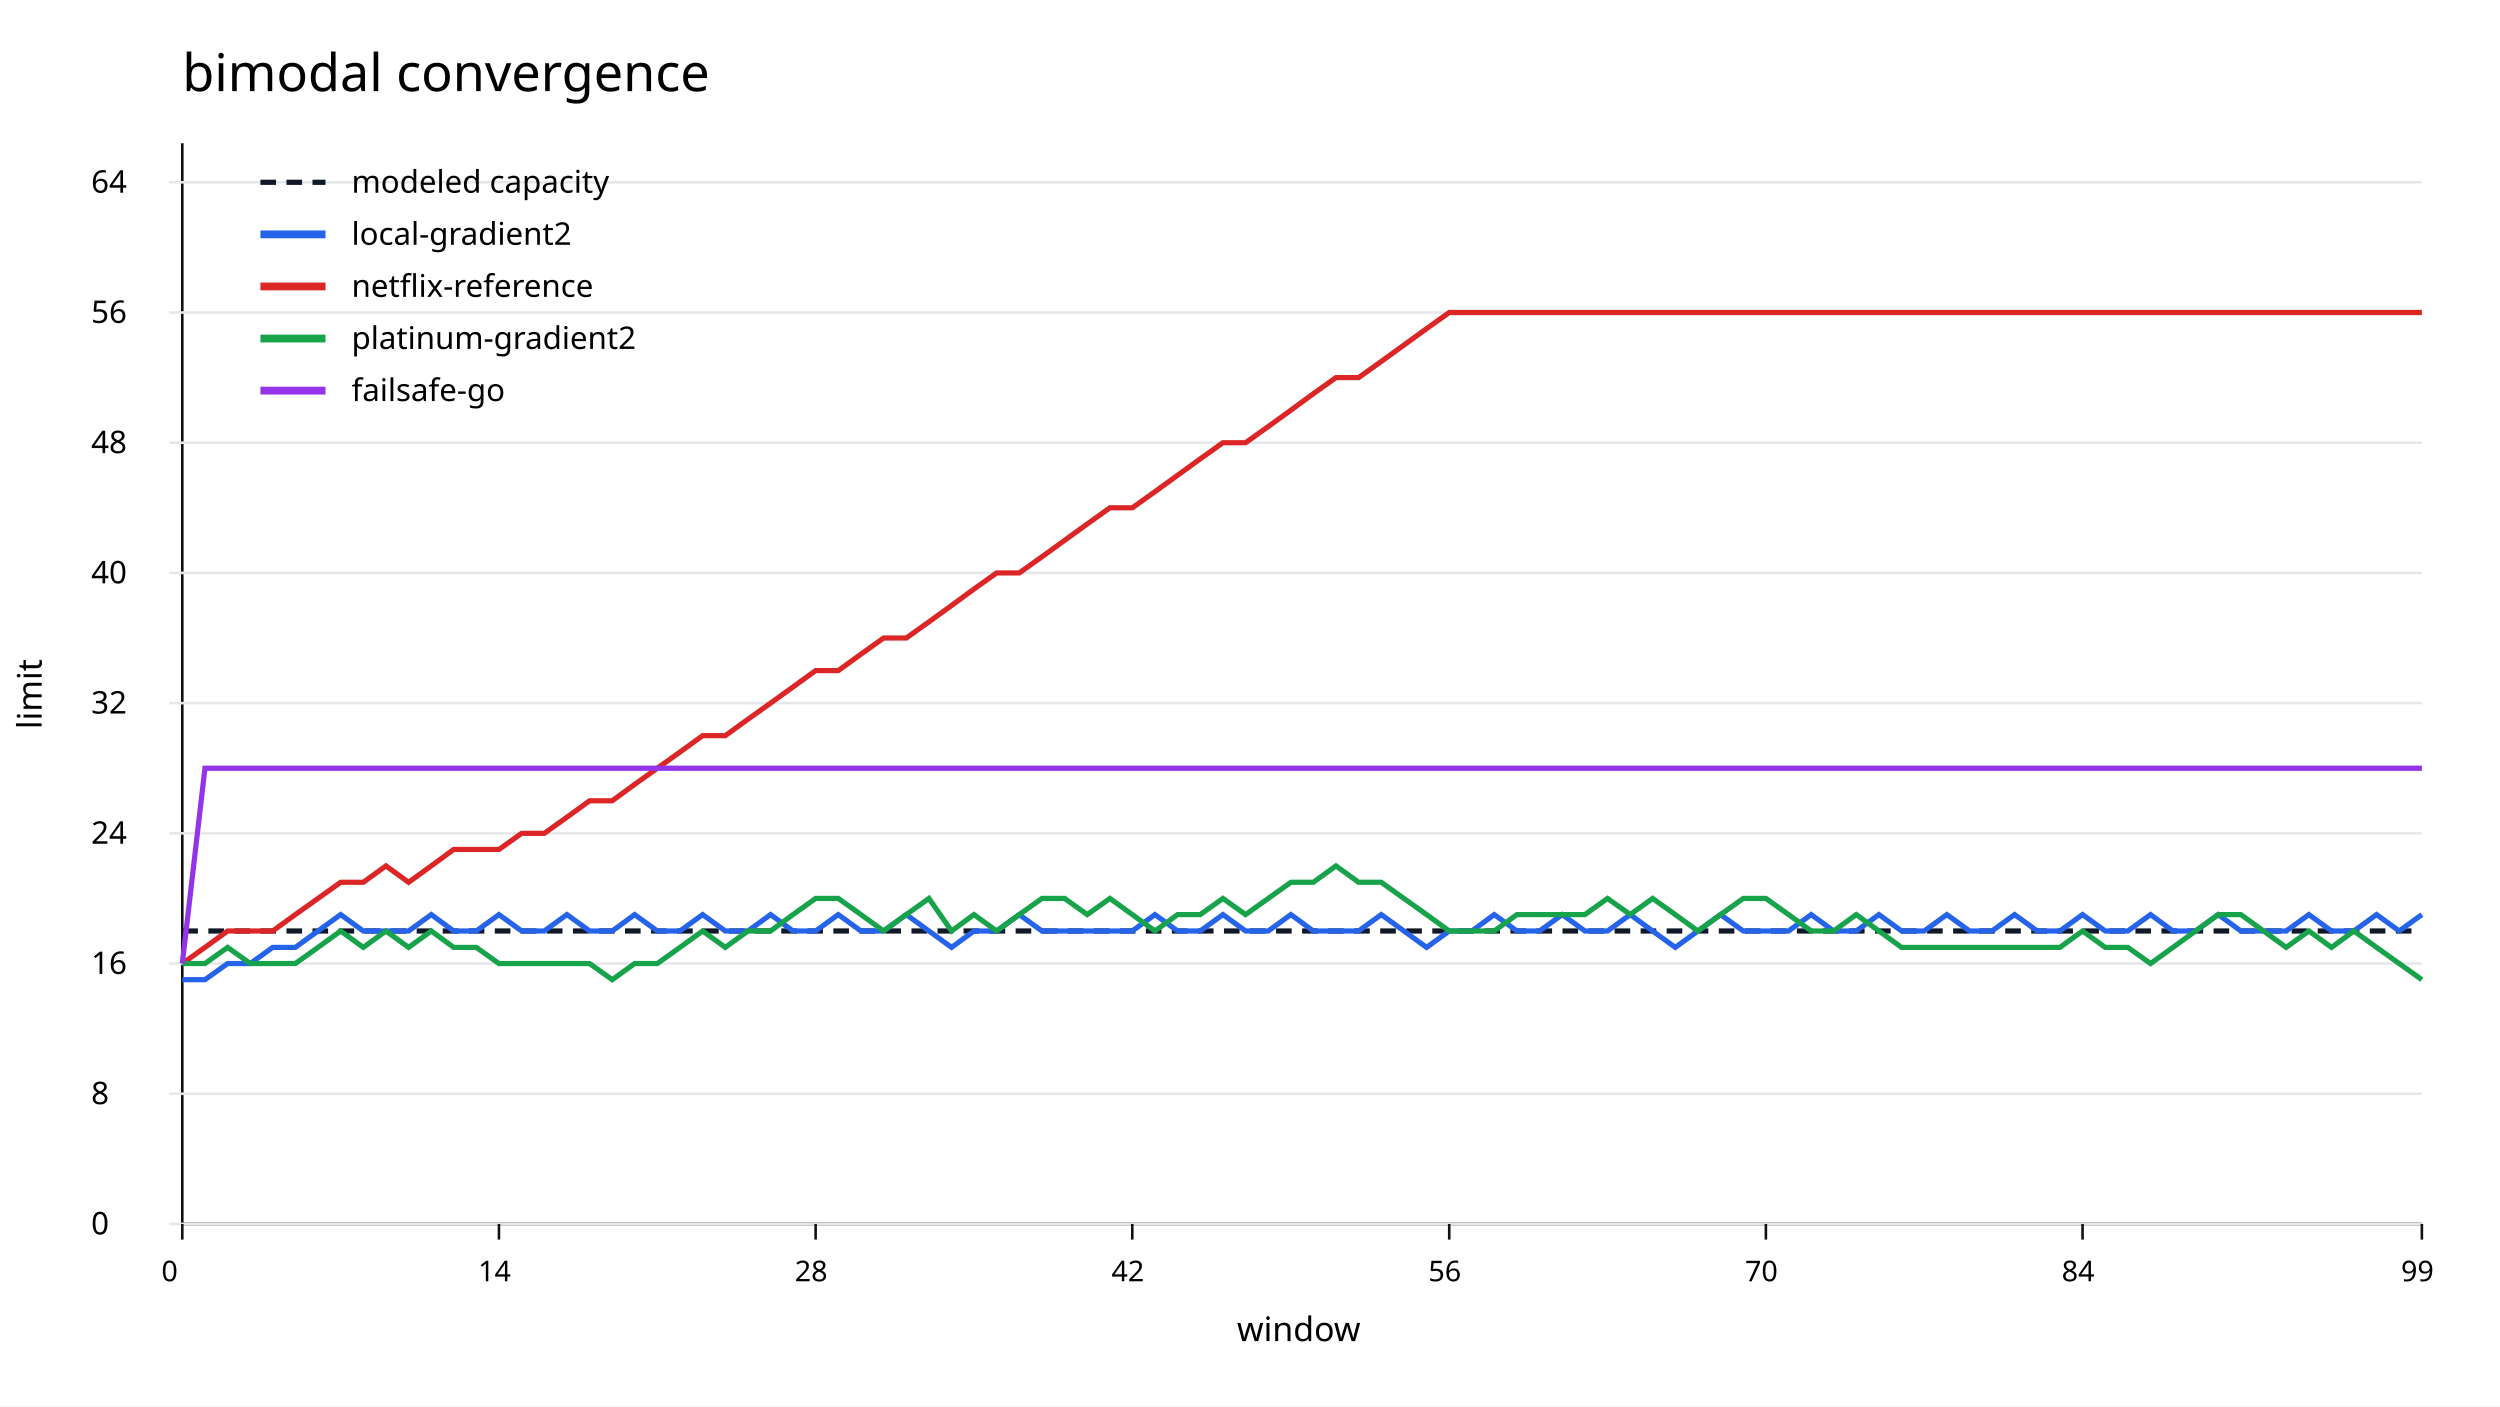
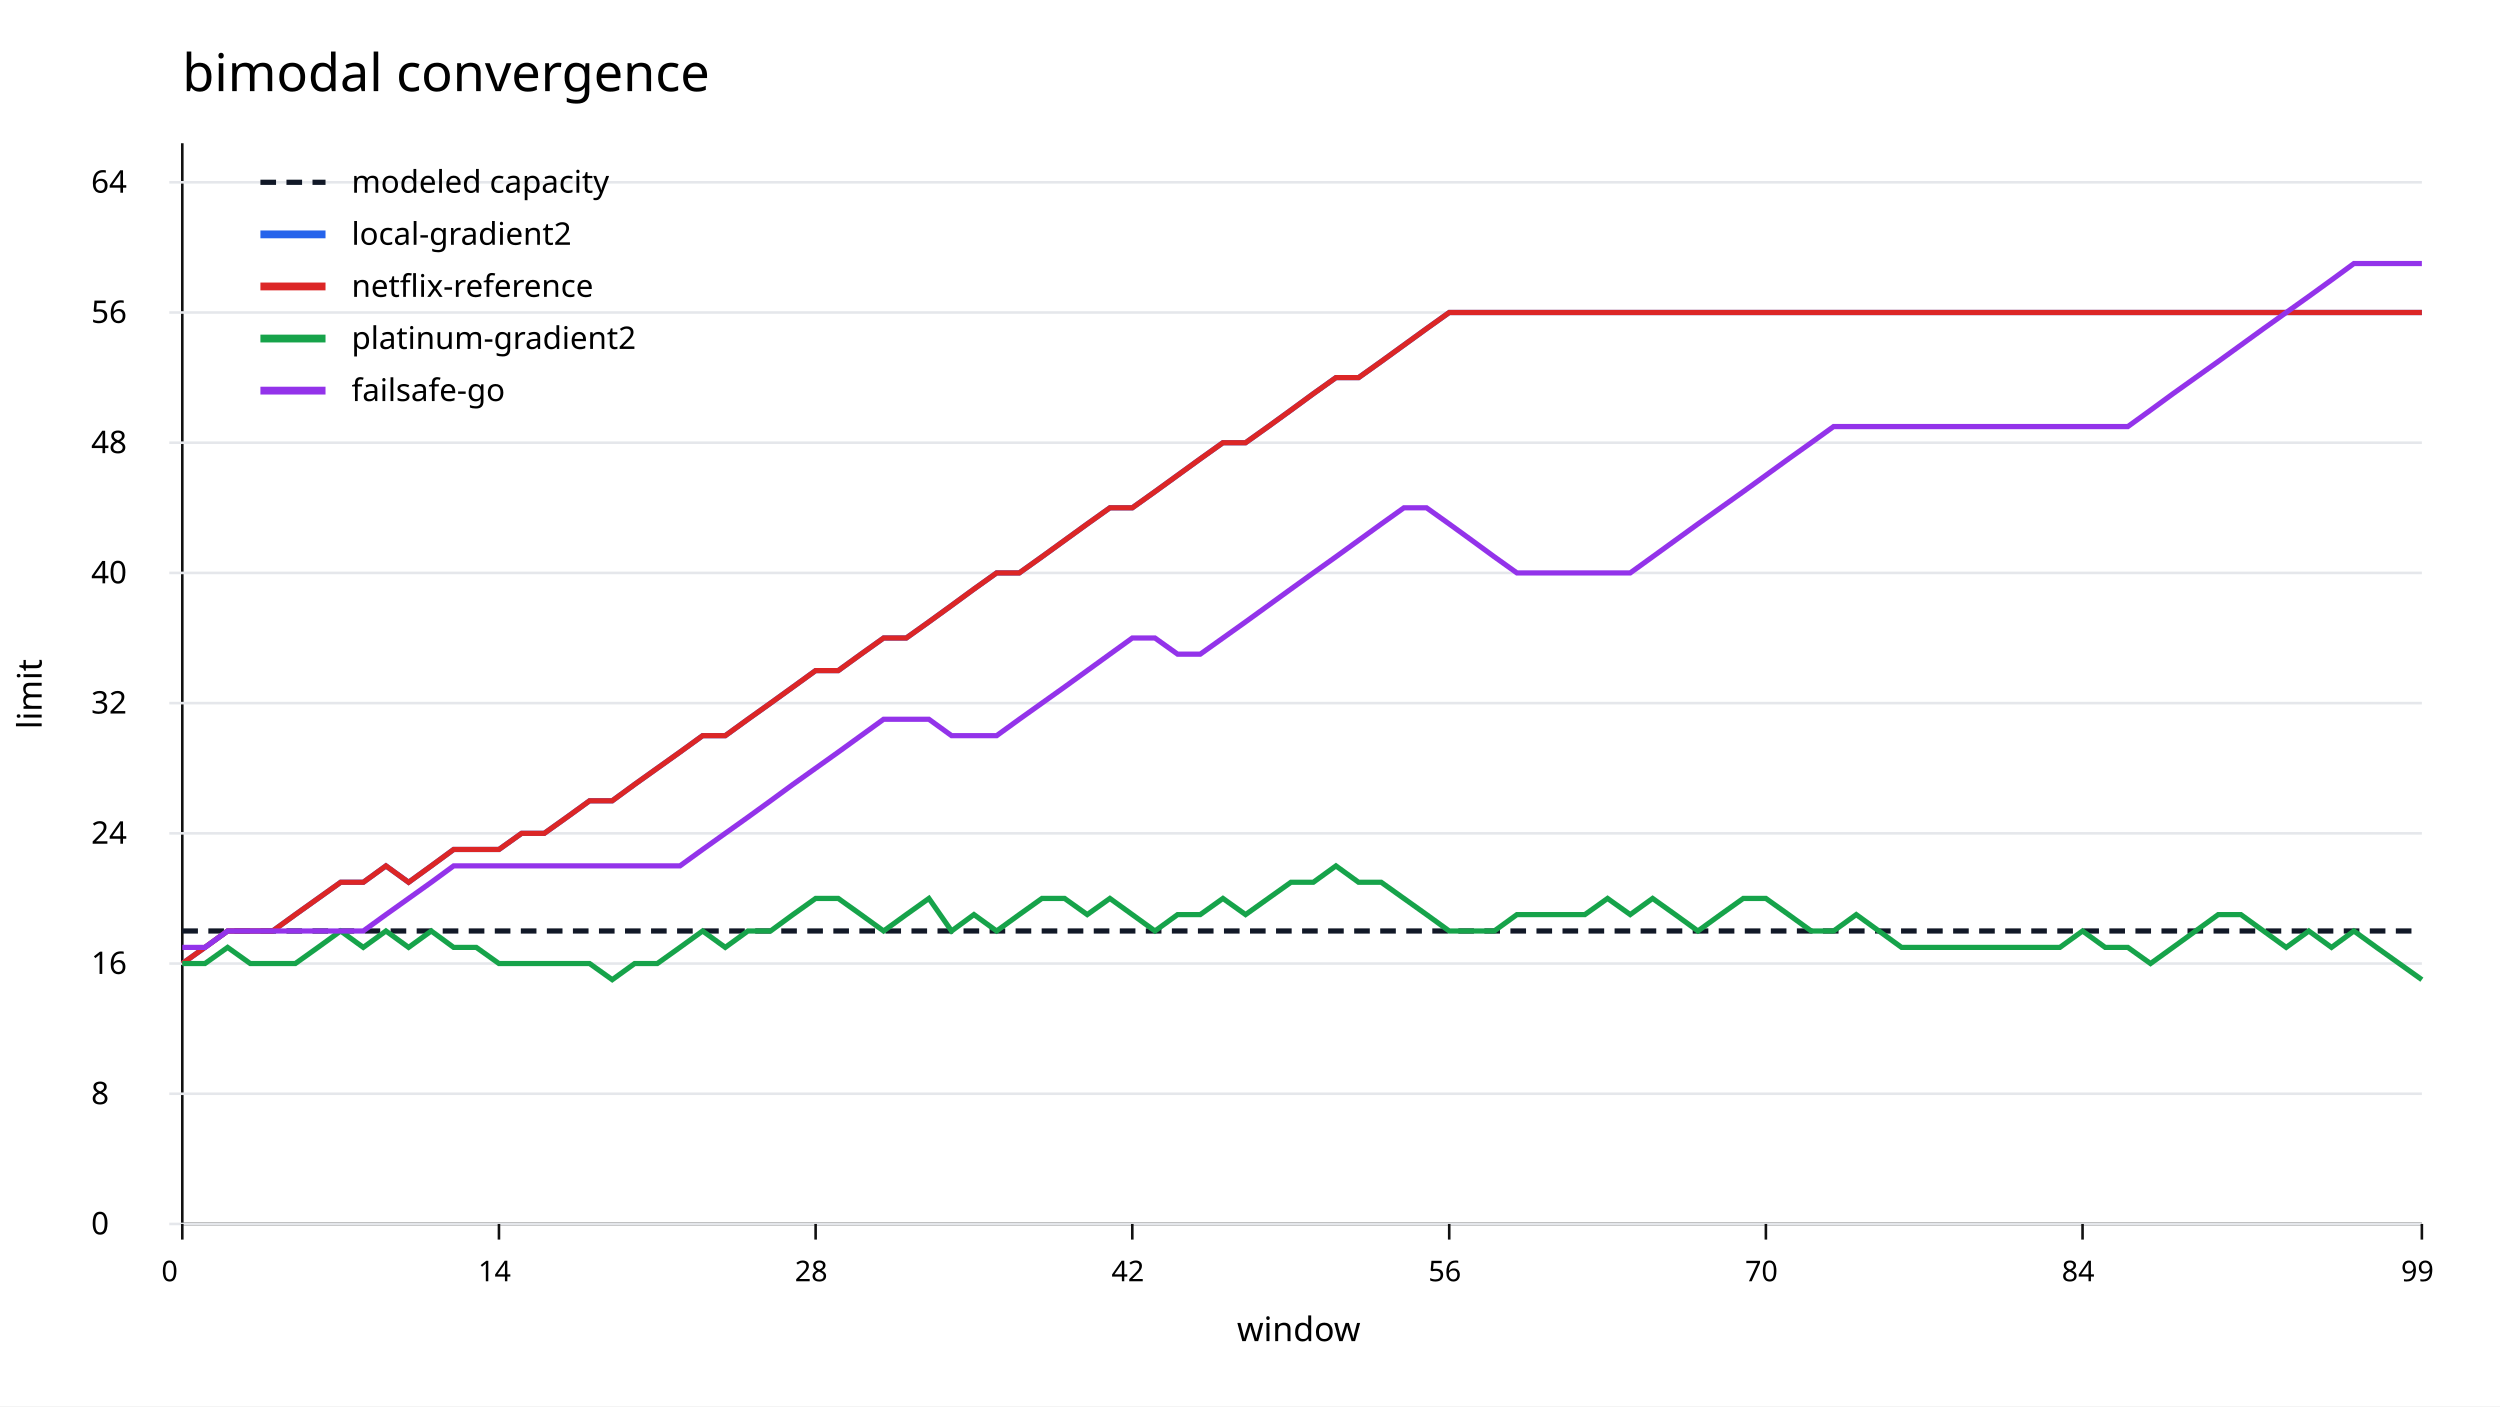
<svg xmlns="http://www.w3.org/2000/svg" width="960" height="540" viewBox="0 0 960 540">
  <rect width="100%" height="100%" fill="white" />
  <text x="70" y="35" font-family="sans-serif" font-size="20">bimodal convergence</text>
  <line x1="70" y1="470" x2="930" y2="470" stroke="#111" />
  <line x1="70" y1="55" x2="70" y2="470" stroke="#111" />
  <line x1="65" y1="470.0" x2="930" y2="470.0" stroke="#e5e7eb" />
  <text x="35" y="474.0" font-family="sans-serif" font-size="12">0</text>
  <line x1="65" y1="420.0" x2="930" y2="420.0" stroke="#e5e7eb" />
  <text x="35" y="424.0" font-family="sans-serif" font-size="12">8</text>
  <line x1="65" y1="370.0" x2="930" y2="370.0" stroke="#e5e7eb" />
  <text x="35" y="374.0" font-family="sans-serif" font-size="12">16</text>
  <line x1="65" y1="320.0" x2="930" y2="320.0" stroke="#e5e7eb" />
  <text x="35" y="324.0" font-family="sans-serif" font-size="12">24</text>
  <line x1="65" y1="270.0" x2="930" y2="270.0" stroke="#e5e7eb" />
  <text x="35" y="274.0" font-family="sans-serif" font-size="12">32</text>
  <line x1="65" y1="220.0" x2="930" y2="220.0" stroke="#e5e7eb" />
  <text x="35" y="224.0" font-family="sans-serif" font-size="12">40</text>
  <line x1="65" y1="170.0" x2="930" y2="170.0" stroke="#e5e7eb" />
  <text x="35" y="174.0" font-family="sans-serif" font-size="12">48</text>
  <line x1="65" y1="120.0" x2="930" y2="120.0" stroke="#e5e7eb" />
  <text x="35" y="124.0" font-family="sans-serif" font-size="12">56</text>
  <line x1="65" y1="70.0" x2="930" y2="70.0" stroke="#e5e7eb" />
  <text x="35" y="74.0" font-family="sans-serif" font-size="12">64</text>
  <line x1="70.0" y1="470" x2="70.0" y2="476" stroke="#111" />
  <text x="62.0" y="492" font-family="sans-serif" font-size="11">0</text>
  <line x1="191.6" y1="470" x2="191.6" y2="476" stroke="#111" />
  <text x="183.6" y="492" font-family="sans-serif" font-size="11">14</text>
  <line x1="313.2" y1="470" x2="313.2" y2="476" stroke="#111" />
  <text x="305.2" y="492" font-family="sans-serif" font-size="11">28</text>
  <line x1="434.8" y1="470" x2="434.8" y2="476" stroke="#111" />
  <text x="426.8" y="492" font-family="sans-serif" font-size="11">42</text>
  <line x1="556.5" y1="470" x2="556.5" y2="476" stroke="#111" />
  <text x="548.5" y="492" font-family="sans-serif" font-size="11">56</text>
  <line x1="678.1" y1="470" x2="678.1" y2="476" stroke="#111" />
  <text x="670.1" y="492" font-family="sans-serif" font-size="11">70</text>
  <line x1="799.7" y1="470" x2="799.7" y2="476" stroke="#111" />
  <text x="791.7" y="492" font-family="sans-serif" font-size="11">84</text>
  <line x1="930.0" y1="470" x2="930.0" y2="476" stroke="#111" />
  <text x="922.0" y="492" font-family="sans-serif" font-size="11">99</text>
  <polyline fill="none" stroke="#111827" stroke-width="2" stroke-dasharray="6 4" points="70.0,357.5 78.7,357.5 87.4,357.5 96.1,357.5 104.7,357.5 113.4,357.5 122.1,357.5 130.8,357.5 139.5,357.5 148.2,357.5 156.9,357.5 165.6,357.5 174.2,357.5 182.9,357.5 191.6,357.5 200.3,357.5 209.0,357.5 217.7,357.5 226.4,357.5 235.1,357.5 243.7,357.5 252.4,357.5 261.1,357.5 269.8,357.5 278.5,357.5 287.2,357.5 295.9,357.5 304.5,357.5 313.2,357.5 321.9,357.5 330.6,357.5 339.3,357.5 348.0,357.5 356.7,357.5 365.4,357.5 374.0,357.5 382.7,357.5 391.4,357.5 400.1,357.5 408.8,357.5 417.5,357.5 426.2,357.5 434.8,357.5 443.5,357.5 452.2,357.5 460.9,357.5 469.6,357.5 478.3,357.5 487.0,357.5 495.7,357.5 504.3,357.5 513.0,357.5 521.7,357.5 530.4,357.5 539.1,357.5 547.8,357.5 556.5,357.5 565.2,357.5 573.8,357.5 582.5,357.5 591.2,357.5 599.9,357.5 608.6,357.5 617.3,357.5 626.0,357.5 634.6,357.5 643.3,357.5 652.0,357.5 660.7,357.5 669.4,357.5 678.1,357.5 686.8,357.5 695.5,357.5 704.1,357.5 712.8,357.5 721.5,357.5 730.2,357.5 738.9,357.5 747.6,357.5 756.3,357.5 764.9,357.5 773.6,357.5 782.3,357.5 791.0,357.5 799.7,357.5 808.4,357.5 817.1,357.5 825.8,357.5 834.4,357.5 843.1,357.5 851.8,357.5 860.5,357.5 869.2,357.5 877.9,357.5 886.6,357.5 895.3,357.5 903.9,357.5 912.6,357.5 921.3,357.5 930.0,357.5" />
  <line x1="100" y1="70" x2="125" y2="70" stroke="#111827" stroke-width="2" stroke-dasharray="6 4" />
  <text x="135" y="74" font-family="sans-serif" font-size="12">modeled capacity</text>
-   <polyline fill="none" stroke="#2563eb" stroke-width="2" points="70.0,376.2 78.7,376.2 87.4,370.0 96.1,370.0 104.7,363.8 113.4,363.8 122.1,357.5 130.8,351.2 139.5,357.5 148.2,357.5 156.9,357.5 165.6,351.2 174.2,357.5 182.9,357.5 191.6,351.2 200.3,357.5 209.0,357.5 217.7,351.2 226.4,357.5 235.1,357.5 243.7,351.2 252.4,357.5 261.1,357.5 269.8,351.2 278.5,357.5 287.2,357.5 295.9,351.2 304.5,357.5 313.2,357.5 321.9,351.2 330.6,357.5 339.3,357.5 348.0,351.2 356.7,357.5 365.4,363.8 374.0,357.5 382.7,357.5 391.4,351.2 400.1,357.5 408.8,357.5 417.5,357.5 426.2,357.5 434.8,357.5 443.5,351.2 452.2,357.5 460.9,357.5 469.6,351.2 478.3,357.5 487.0,357.5 495.7,351.2 504.3,357.5 513.0,357.5 521.7,357.5 530.4,351.2 539.1,357.5 547.8,363.8 556.5,357.5 565.2,357.5 573.8,351.2 582.5,357.5 591.2,357.5 599.9,351.2 608.6,357.5 617.3,357.5 626.0,351.2 634.6,357.5 643.3,363.8 652.0,357.5 660.7,351.2 669.4,357.5 678.1,357.5 686.8,357.5 695.5,351.2 704.1,357.5 712.8,357.5 721.5,351.2 730.2,357.5 738.9,357.5 747.6,351.2 756.3,357.5 764.9,357.5 773.6,351.2 782.3,357.5 791.0,357.5 799.7,351.2 808.4,357.5 817.1,357.5 825.8,351.2 834.4,357.5 843.1,357.5 851.8,351.2 860.5,357.5 869.2,357.5 877.9,357.5 886.6,351.2 895.3,357.5 903.9,357.5 912.6,351.2 921.3,357.5 930.0,351.2" />
+   <polyline fill="none" stroke="#2563eb" stroke-width="2" points="70.0,370.0 78.7,363.8 87.4,357.5 96.1,357.5 104.7,357.5 113.4,351.2 122.1,345.0 130.8,338.8 139.5,338.8 148.2,332.5 156.9,338.8 165.6,332.5 174.2,326.2 182.9,326.2 191.6,326.2 200.3,320.0 209.0,320.0 217.7,313.8 226.4,307.5 235.1,307.5 243.7,301.2 252.4,295.0 261.1,288.8 269.8,282.5 278.5,282.5 287.2,276.2 295.9,270.0 304.5,263.8 313.2,257.5 321.9,257.5 330.6,251.2 339.3,245.0 348.0,245.0 356.7,238.8 365.4,232.5 374.0,226.2 382.7,220.0 391.4,220.0 400.1,213.8 408.8,207.5 417.5,201.2 426.2,195.0 434.8,195.0 443.5,188.8 452.2,182.5 460.9,176.2 469.6,170.0 478.3,170.0 487.0,163.8 495.7,157.5 504.3,151.2 513.0,145.0 521.7,145.0 530.4,138.8 539.1,132.5 547.8,126.2 556.5,120.0 565.2,120.0 573.8,120.0 582.5,120.0 591.2,120.0 599.9,120.0 608.6,120.0 617.3,120.0 626.0,120.0 634.6,120.0 643.3,120.0 652.0,120.0 660.7,120.0 669.4,120.0 678.1,120.0 686.8,120.0 695.5,120.0 704.1,120.0 712.8,120.0 721.5,120.0 730.2,120.0 738.9,120.0 747.6,120.0 756.3,120.0 764.9,120.0 773.6,120.0 782.3,120.0 791.0,120.0 799.7,120.0 808.4,120.0 817.1,120.0 825.8,120.0 834.4,120.0 843.1,120.0 851.8,120.0 860.5,120.0 869.2,120.0 877.9,120.0 886.6,120.0 895.3,120.0 903.9,120.0 912.6,120.0 921.3,120.0 930.0,120.0" />
  <line x1="100" y1="90" x2="125" y2="90" stroke="#2563eb" stroke-width="3" />
  <text x="135" y="94" font-family="sans-serif" font-size="12">local-gradient2</text>
  <polyline fill="none" stroke="#dc2626" stroke-width="2" points="70.0,370.0 78.7,363.8 87.4,357.5 96.1,357.5 104.7,357.5 113.4,351.2 122.1,345.0 130.8,338.8 139.5,338.8 148.2,332.5 156.9,338.8 165.6,332.5 174.2,326.2 182.9,326.2 191.6,326.2 200.3,320.0 209.0,320.0 217.7,313.8 226.4,307.5 235.1,307.5 243.7,301.2 252.4,295.0 261.1,288.8 269.8,282.5 278.5,282.5 287.2,276.2 295.9,270.0 304.5,263.8 313.2,257.5 321.9,257.5 330.6,251.2 339.3,245.0 348.0,245.0 356.7,238.8 365.4,232.5 374.0,226.2 382.7,220.0 391.4,220.0 400.1,213.8 408.8,207.5 417.5,201.2 426.2,195.0 434.8,195.0 443.5,188.8 452.2,182.5 460.9,176.2 469.6,170.0 478.3,170.0 487.0,163.8 495.7,157.5 504.3,151.2 513.0,145.0 521.7,145.0 530.4,138.8 539.1,132.5 547.8,126.2 556.5,120.0 565.2,120.0 573.8,120.0 582.5,120.0 591.2,120.0 599.9,120.0 608.6,120.0 617.3,120.0 626.0,120.0 634.6,120.0 643.3,120.0 652.0,120.0 660.7,120.0 669.4,120.0 678.1,120.0 686.8,120.0 695.5,120.0 704.1,120.0 712.8,120.0 721.5,120.0 730.2,120.0 738.9,120.0 747.6,120.0 756.3,120.0 764.9,120.0 773.6,120.0 782.3,120.0 791.0,120.0 799.7,120.0 808.4,120.0 817.1,120.0 825.8,120.0 834.4,120.0 843.1,120.0 851.8,120.0 860.5,120.0 869.2,120.0 877.9,120.0 886.6,120.0 895.3,120.0 903.9,120.0 912.6,120.0 921.3,120.0 930.0,120.0" />
  <line x1="100" y1="110" x2="125" y2="110" stroke="#dc2626" stroke-width="3" />
  <text x="135" y="114" font-family="sans-serif" font-size="12">netflix-reference</text>
  <polyline fill="none" stroke="#16a34a" stroke-width="2" points="70.0,370.0 78.7,370.0 87.4,363.8 96.1,370.0 104.7,370.0 113.4,370.0 122.1,363.8 130.8,357.5 139.5,363.8 148.2,357.5 156.9,363.8 165.6,357.5 174.2,363.8 182.9,363.8 191.6,370.0 200.3,370.0 209.0,370.0 217.7,370.0 226.4,370.0 235.1,376.2 243.7,370.0 252.4,370.0 261.1,363.8 269.8,357.5 278.5,363.8 287.2,357.5 295.9,357.5 304.5,351.2 313.2,345.0 321.9,345.0 330.6,351.2 339.3,357.5 348.0,351.2 356.7,345.0 365.4,357.5 374.0,351.2 382.7,357.5 391.4,351.2 400.1,345.0 408.8,345.0 417.5,351.2 426.2,345.0 434.8,351.2 443.5,357.5 452.2,351.2 460.9,351.2 469.6,345.0 478.3,351.2 487.0,345.0 495.7,338.8 504.3,338.8 513.0,332.5 521.7,338.8 530.4,338.8 539.1,345.0 547.8,351.2 556.5,357.5 565.2,357.5 573.8,357.5 582.5,351.2 591.2,351.2 599.9,351.2 608.6,351.2 617.3,345.0 626.0,351.2 634.6,345.0 643.3,351.2 652.0,357.5 660.7,351.2 669.4,345.0 678.1,345.0 686.8,351.2 695.5,357.5 704.1,357.5 712.8,351.2 721.5,357.5 730.2,363.8 738.9,363.8 747.6,363.8 756.3,363.8 764.9,363.8 773.6,363.8 782.3,363.8 791.0,363.8 799.7,357.5 808.4,363.8 817.1,363.8 825.8,370.0 834.4,363.8 843.1,357.5 851.8,351.2 860.5,351.2 869.2,357.5 877.9,363.8 886.6,357.5 895.3,363.8 903.9,357.5 912.6,363.8 921.3,370.0 930.0,376.2" />
  <line x1="100" y1="130" x2="125" y2="130" stroke="#16a34a" stroke-width="3" />
  <text x="135" y="134" font-family="sans-serif" font-size="12">platinum-gradient2</text>
-   <polyline fill="none" stroke="#9333ea" stroke-width="2" points="70.0,370.0 78.7,295.0 87.4,295.0 96.1,295.0 104.7,295.0 113.4,295.0 122.1,295.0 130.8,295.0 139.5,295.0 148.2,295.0 156.9,295.0 165.6,295.0 174.2,295.0 182.9,295.0 191.6,295.0 200.3,295.0 209.0,295.0 217.7,295.0 226.4,295.0 235.1,295.0 243.7,295.0 252.4,295.0 261.1,295.0 269.8,295.0 278.5,295.0 287.2,295.0 295.9,295.0 304.5,295.0 313.2,295.0 321.9,295.0 330.6,295.0 339.3,295.0 348.0,295.0 356.7,295.0 365.4,295.0 374.0,295.0 382.7,295.0 391.4,295.0 400.1,295.0 408.8,295.0 417.5,295.0 426.2,295.0 434.8,295.0 443.5,295.0 452.2,295.0 460.9,295.0 469.6,295.0 478.3,295.0 487.0,295.0 495.7,295.0 504.3,295.0 513.0,295.0 521.7,295.0 530.4,295.0 539.1,295.0 547.8,295.0 556.5,295.0 565.2,295.0 573.8,295.0 582.5,295.0 591.2,295.0 599.9,295.0 608.6,295.0 617.3,295.0 626.0,295.0 634.6,295.0 643.3,295.0 652.0,295.0 660.7,295.0 669.4,295.0 678.1,295.0 686.8,295.0 695.5,295.0 704.1,295.0 712.8,295.0 721.5,295.0 730.2,295.0 738.9,295.0 747.6,295.0 756.3,295.0 764.9,295.0 773.6,295.0 782.3,295.0 791.0,295.0 799.7,295.0 808.4,295.0 817.1,295.0 825.8,295.0 834.4,295.0 843.1,295.0 851.8,295.0 860.5,295.0 869.2,295.0 877.9,295.0 886.6,295.0 895.3,295.0 903.9,295.0 912.6,295.0 921.3,295.0 930.0,295.0" />
+   <polyline fill="none" stroke="#9333ea" stroke-width="2" points="70.0,363.8 78.7,363.8 87.4,357.5 96.1,357.5 104.7,357.5 113.4,357.5 122.1,357.5 130.8,357.5 139.5,357.5 148.2,351.2 156.9,345.0 165.6,338.8 174.2,332.5 182.9,332.5 191.6,332.5 200.3,332.5 209.0,332.5 217.7,332.5 226.4,332.5 235.1,332.5 243.7,332.5 252.4,332.5 261.1,332.5 269.8,326.2 278.5,320.0 287.2,313.8 295.9,307.5 304.5,301.2 313.2,295.0 321.9,288.8 330.6,282.5 339.3,276.2 348.0,276.2 356.7,276.2 365.4,282.5 374.0,282.5 382.7,282.5 391.4,276.2 400.1,270.0 408.8,263.8 417.5,257.5 426.2,251.2 434.8,245.0 443.5,245.0 452.2,251.2 460.9,251.2 469.6,245.0 478.3,238.8 487.0,232.5 495.7,226.2 504.3,220.0 513.0,213.8 521.7,207.5 530.4,201.2 539.1,195.0 547.8,195.0 556.5,201.2 565.2,207.5 573.8,213.8 582.5,220.0 591.2,220.0 599.9,220.0 608.6,220.0 617.3,220.0 626.0,220.0 634.6,213.8 643.3,207.5 652.0,201.2 660.7,195.0 669.4,188.8 678.1,182.5 686.8,176.2 695.5,170.0 704.1,163.8 712.8,163.8 721.5,163.8 730.2,163.8 738.9,163.8 747.6,163.8 756.3,163.8 764.9,163.8 773.6,163.8 782.3,163.8 791.0,163.8 799.7,163.8 808.4,163.8 817.1,163.8 825.8,157.5 834.4,151.2 843.1,145.0 851.8,138.8 860.5,132.5 869.2,126.2 877.9,120.0 886.6,113.8 895.3,107.5 903.9,101.2 912.6,101.2 921.3,101.2 930.0,101.2" />
  <line x1="100" y1="150" x2="125" y2="150" stroke="#9333ea" stroke-width="3" />
  <text x="135" y="154" font-family="sans-serif" font-size="12">failsafe-go</text>
  <text x="475" y="515" font-family="sans-serif" font-size="13">window</text>
  <text x="16" y="280" transform="rotate(-90 16 280)" font-family="sans-serif" font-size="13">limit</text>
</svg>
